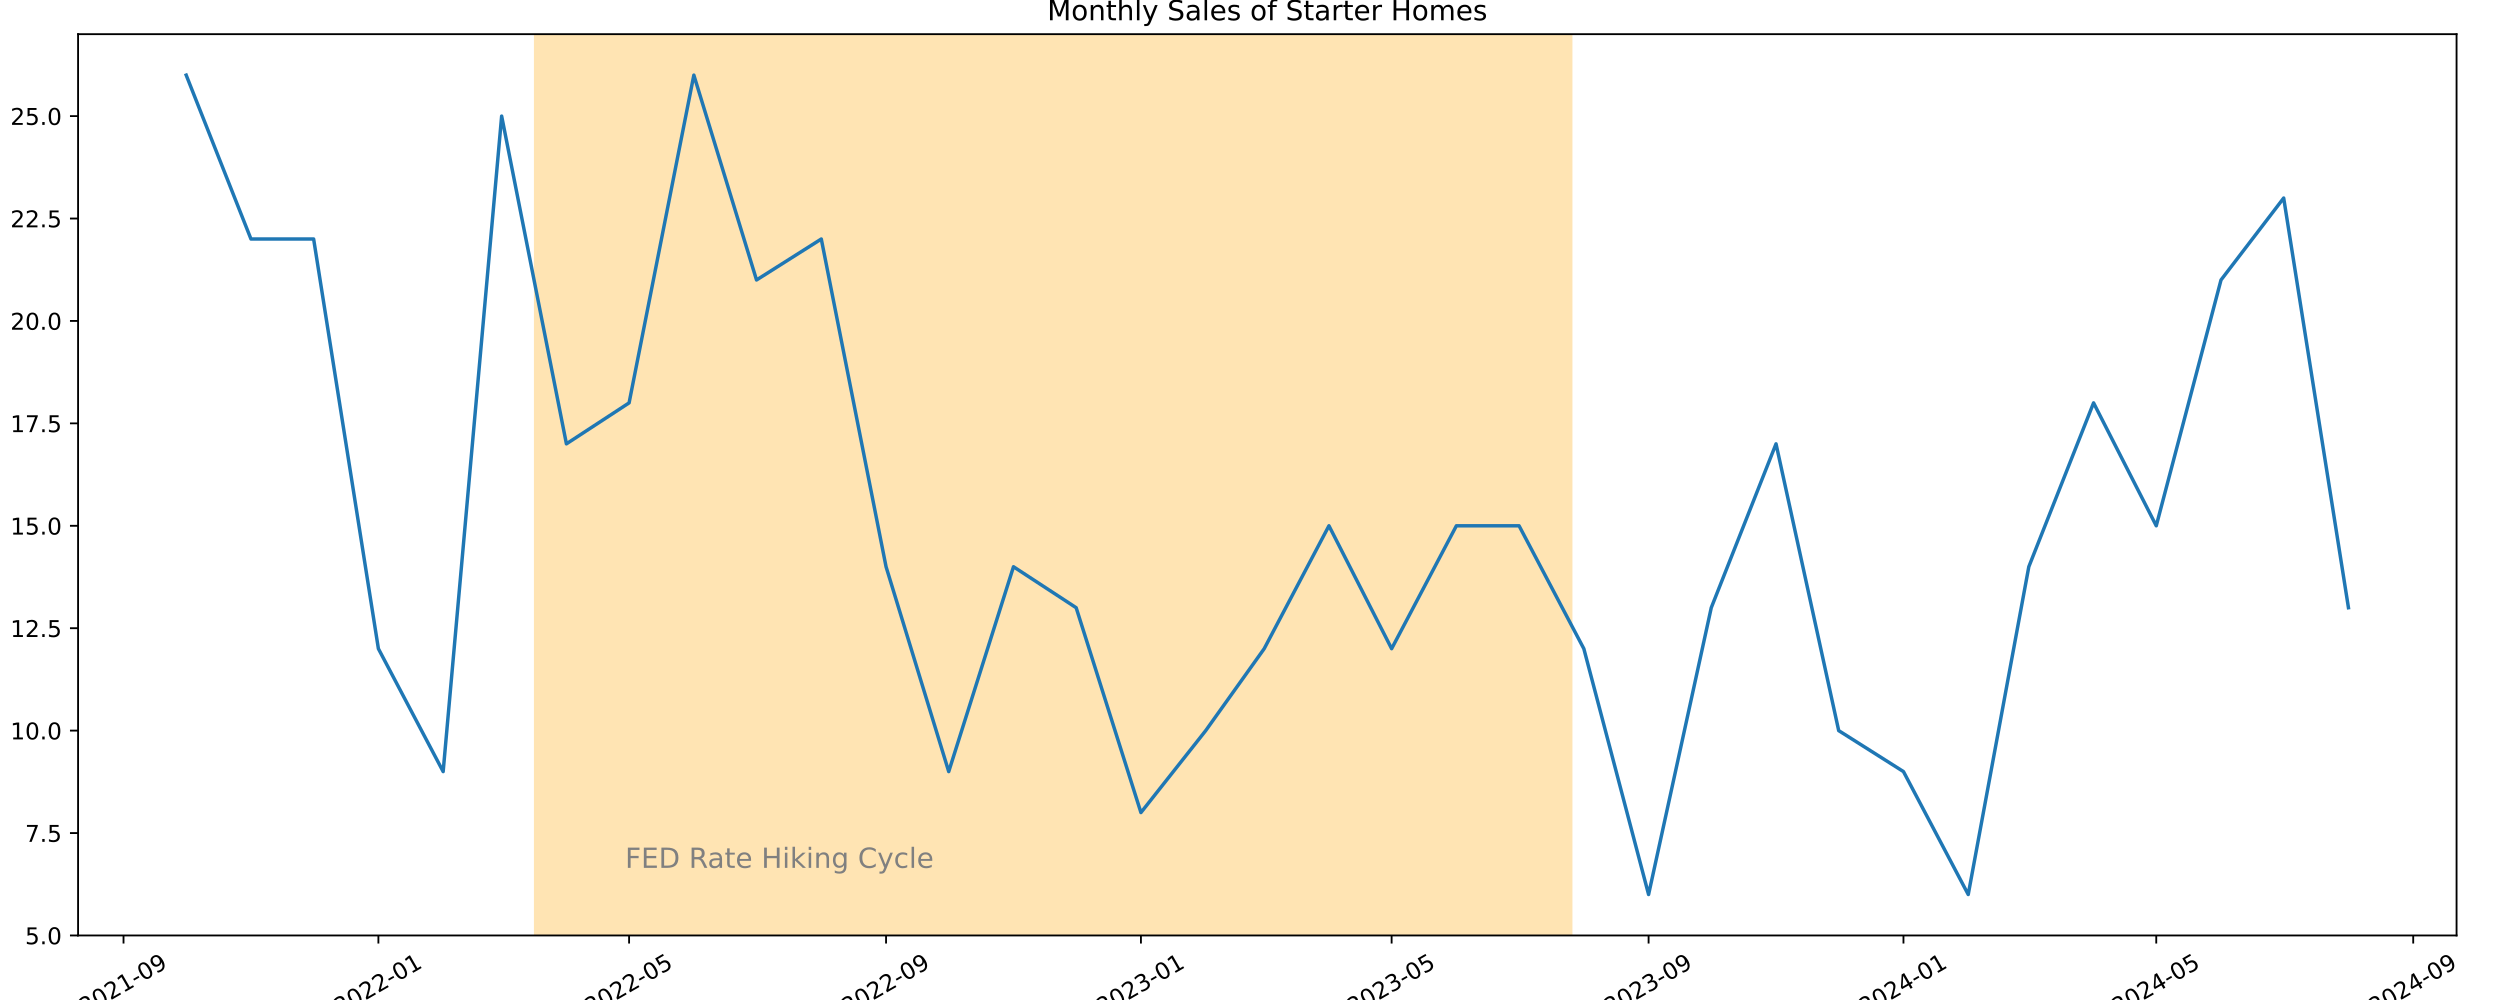
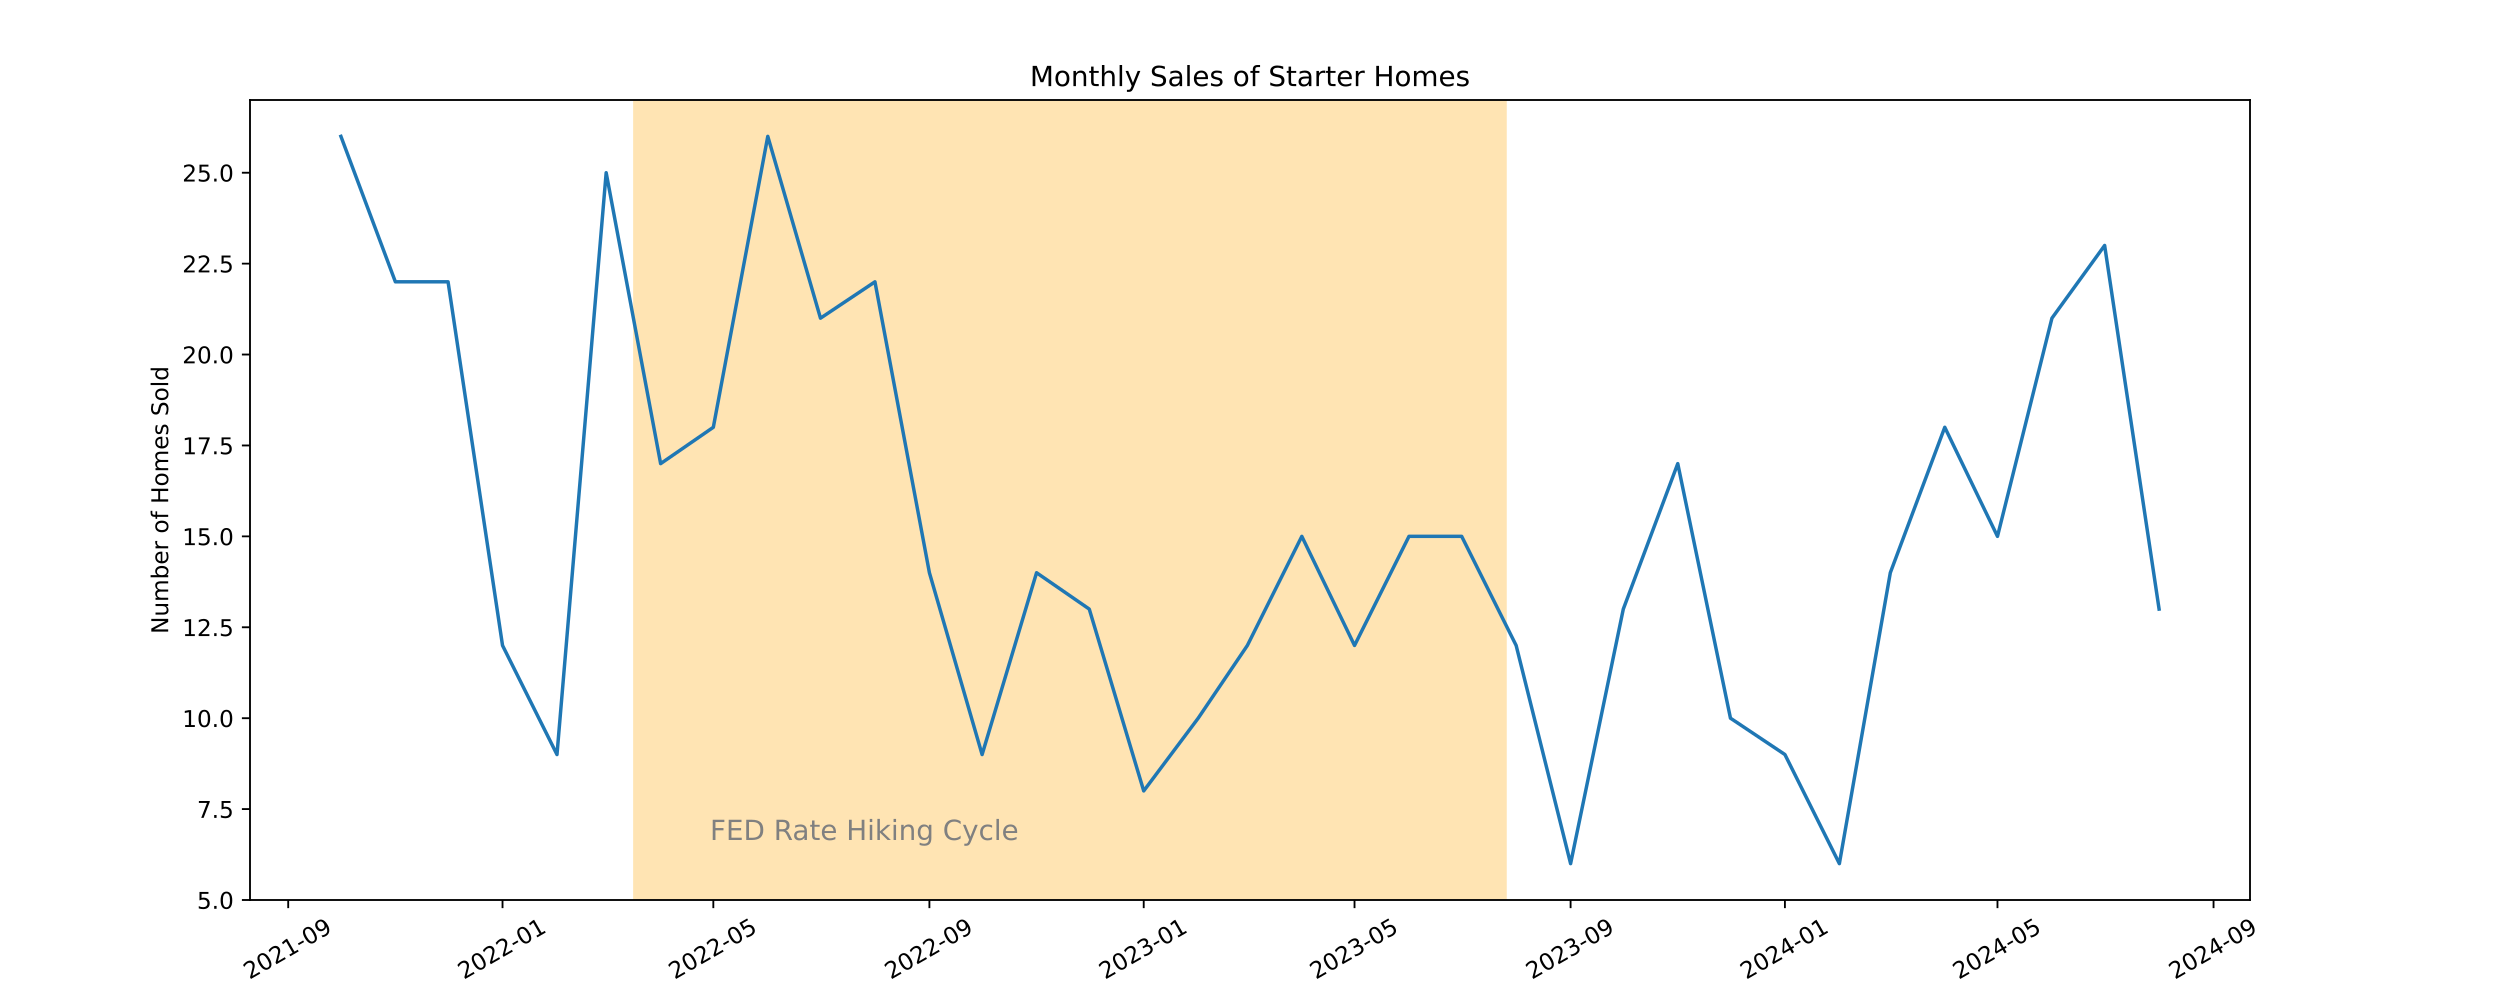
<svg xmlns="http://www.w3.org/2000/svg" xmlns:xlink="http://www.w3.org/1999/xlink" width="1080pt" height="432pt" viewBox="0 0 1080 432" version="1.1">
  <defs>
    <style type="text/css">*{stroke-linejoin: round; stroke-linecap: butt}</style>
  </defs>
  <g id="figure_1">
    <g id="patch_1">
      <path d="M 0 432  L 1080 432  L 1080 0  L 0 0  z " style="fill: #ffffff" />
    </g>
    <g id="axes_1">
      <g id="patch_2">
-         <path d="M 33.73 404.12  L 1061.235 404.12  L 1061.235 14.76  L 33.73 14.76  z " style="fill: #ffffff" />
+         <path d="M 108 388.8  L 972 388.8  L 972 43.2  L 108 43.2  z " style="fill: #ffffff" />
      </g>
      <g id="PolyCollection_1" />
      <g id="patch_3">
-         <path d="M 231.154 404.12  L 231.154 14.76  L 678.797 14.76  L 678.797 404.12  z " clip-path="url(#p1e00bcf053)" style="fill: #ffa500; opacity: 0.3; stroke: #ffa500; stroke-linejoin: miter" />
+         <path d="M 274.008 388.8  L 274.008 43.2  L 650.419 43.2  L 650.419 388.8  z " clip-path="url(#p0e620a209b)" style="fill: #ffa500; opacity: 0.3; stroke: #ffa500; stroke-linejoin: miter" />
      </g>
      <g id="matplotlib.axis_1">
        <g id="xtick_1">
          <g id="line2d_1">
            <defs>
-               <path id="m3d340cadf9" d="M 0 0  L 0 3.5  " style="stroke: #000000; stroke-width: 0.8" />
+               <path id="mff86402c52" d="M 0 0  L 0 3.5  " style="stroke: #000000; stroke-width: 0.8" />
            </defs>
            <g>
-               <use xlink:href="#m3d340cadf9" x="53.36" y="404.12" style="stroke: #000000; stroke-width: 0.8" />
+               <use xlink:href="#mff86402c52" x="124.506" y="388.8" style="stroke: #000000; stroke-width: 0.8" />
            </g>
          </g>
          <g id="text_1">
-             <g transform="translate(36.64674 438.5918) rotate(-30) scale(0.1 -0.1)">
+             <g transform="translate(107.7931 423.2718) rotate(-30) scale(0.1 -0.1)">
              <defs>
                <path id="DejaVuSans-32" d="M 1228 531  L 3431 531  L 3431 0  L 469 0  L 469 531  Q 828 903 1448 1529  Q 2069 2156 2228 2338  Q 2531 2678 2651 2914  Q 2772 3150 2772 3378  Q 2772 3750 2511 3984  Q 2250 4219 1831 4219  Q 1534 4219 1204 4116  Q 875 4013 500 3803  L 500 4441  Q 881 4594 1212 4672  Q 1544 4750 1819 4750  Q 2544 4750 2975 4387  Q 3406 4025 3406 3419  Q 3406 3131 3298 2873  Q 3191 2616 2906 2266  Q 2828 2175 2409 1742  Q 1991 1309 1228 531  z " transform="scale(0.015625)" />
                <path id="DejaVuSans-30" d="M 2034 4250  Q 1547 4250 1301 3770  Q 1056 3291 1056 2328  Q 1056 1369 1301 889  Q 1547 409 2034 409  Q 2525 409 2770 889  Q 3016 1369 3016 2328  Q 3016 3291 2770 3770  Q 2525 4250 2034 4250  z M 2034 4750  Q 2819 4750 3233 4129  Q 3647 3509 3647 2328  Q 3647 1150 3233 529  Q 2819 -91 2034 -91  Q 1250 -91 836 529  Q 422 1150 422 2328  Q 422 3509 836 4129  Q 1250 4750 2034 4750  z " transform="scale(0.015625)" />
                <path id="DejaVuSans-31" d="M 794 531  L 1825 531  L 1825 4091  L 703 3866  L 703 4441  L 1819 4666  L 2450 4666  L 2450 531  L 3481 531  L 3481 0  L 794 0  L 794 531  z " transform="scale(0.015625)" />
                <path id="DejaVuSans-2d" d="M 313 2009  L 1997 2009  L 1997 1497  L 313 1497  L 313 2009  z " transform="scale(0.015625)" />
                <path id="DejaVuSans-39" d="M 703 97  L 703 672  Q 941 559 1184 500  Q 1428 441 1663 441  Q 2288 441 2617 861  Q 2947 1281 2994 2138  Q 2813 1869 2534 1725  Q 2256 1581 1919 1581  Q 1219 1581 811 2004  Q 403 2428 403 3163  Q 403 3881 828 4315  Q 1253 4750 1959 4750  Q 2769 4750 3195 4129  Q 3622 3509 3622 2328  Q 3622 1225 3098 567  Q 2575 -91 1691 -91  Q 1453 -91 1209 -44  Q 966 3 703 97  z M 1959 2075  Q 2384 2075 2632 2365  Q 2881 2656 2881 3163  Q 2881 3666 2632 3958  Q 2384 4250 1959 4250  Q 1534 4250 1286 3958  Q 1038 3666 1038 3163  Q 1038 2656 1286 2365  Q 1534 2075 1959 2075  z " transform="scale(0.015625)" />
              </defs>
              <use xlink:href="#DejaVuSans-32" />
              <use xlink:href="#DejaVuSans-30" x="63.623" />
              <use xlink:href="#DejaVuSans-32" x="127.246" />
              <use xlink:href="#DejaVuSans-31" x="190.869" />
              <use xlink:href="#DejaVuSans-2d" x="254.492" />
              <use xlink:href="#DejaVuSans-30" x="290.576" />
              <use xlink:href="#DejaVuSans-39" x="354.199" />
            </g>
          </g>
        </g>
        <g id="xtick_2">
          <g id="line2d_2">
            <g>
-               <use xlink:href="#m3d340cadf9" x="163.465" y="404.12" style="stroke: #000000; stroke-width: 0.8" />
+               <use xlink:href="#mff86402c52" x="217.091" y="388.8" style="stroke: #000000; stroke-width: 0.8" />
            </g>
          </g>
          <g id="text_2">
-             <g transform="translate(146.7527 438.5918) rotate(-30) scale(0.1 -0.1)">
+             <g transform="translate(200.3781 423.2718) rotate(-30) scale(0.1 -0.1)">
              <use xlink:href="#DejaVuSans-32" />
              <use xlink:href="#DejaVuSans-30" x="63.623" />
              <use xlink:href="#DejaVuSans-32" x="127.246" />
              <use xlink:href="#DejaVuSans-32" x="190.869" />
              <use xlink:href="#DejaVuSans-2d" x="254.492" />
              <use xlink:href="#DejaVuSans-30" x="290.576" />
              <use xlink:href="#DejaVuSans-31" x="354.199" />
            </g>
          </g>
        </g>
        <g id="xtick_3">
          <g id="line2d_3">
            <g>
-               <use xlink:href="#m3d340cadf9" x="271.766" y="404.12" style="stroke: #000000; stroke-width: 0.8" />
+               <use xlink:href="#mff86402c52" x="308.158" y="388.8" style="stroke: #000000; stroke-width: 0.8" />
            </g>
          </g>
          <g id="text_3">
-             <g transform="translate(255.0536 438.5918) rotate(-30) scale(0.1 -0.1)">
+             <g transform="translate(291.4453 423.2718) rotate(-30) scale(0.1 -0.1)">
              <defs>
                <path id="DejaVuSans-35" d="M 691 4666  L 3169 4666  L 3169 4134  L 1269 4134  L 1269 2991  Q 1406 3038 1543 3061  Q 1681 3084 1819 3084  Q 2600 3084 3056 2656  Q 3513 2228 3513 1497  Q 3513 744 3044 326  Q 2575 -91 1722 -91  Q 1428 -91 1123 -41  Q 819 9 494 109  L 494 744  Q 775 591 1075 516  Q 1375 441 1709 441  Q 2250 441 2565 725  Q 2881 1009 2881 1497  Q 2881 1984 2565 2268  Q 2250 2553 1709 2553  Q 1456 2553 1204 2497  Q 953 2441 691 2322  L 691 4666  z " transform="scale(0.015625)" />
              </defs>
              <use xlink:href="#DejaVuSans-32" />
              <use xlink:href="#DejaVuSans-30" x="63.623" />
              <use xlink:href="#DejaVuSans-32" x="127.246" />
              <use xlink:href="#DejaVuSans-32" x="190.869" />
              <use xlink:href="#DejaVuSans-2d" x="254.492" />
              <use xlink:href="#DejaVuSans-30" x="290.576" />
              <use xlink:href="#DejaVuSans-35" x="354.199" />
            </g>
          </g>
        </g>
        <g id="xtick_4">
          <g id="line2d_4">
            <g>
-               <use xlink:href="#m3d340cadf9" x="382.775" y="404.12" style="stroke: #000000; stroke-width: 0.8" />
+               <use xlink:href="#mff86402c52" x="401.502" y="388.8" style="stroke: #000000; stroke-width: 0.8" />
            </g>
          </g>
          <g id="text_4">
-             <g transform="translate(366.062 438.5918) rotate(-30) scale(0.1 -0.1)">
+             <g transform="translate(384.7892 423.2718) rotate(-30) scale(0.1 -0.1)">
              <use xlink:href="#DejaVuSans-32" />
              <use xlink:href="#DejaVuSans-30" x="63.623" />
              <use xlink:href="#DejaVuSans-32" x="127.246" />
              <use xlink:href="#DejaVuSans-32" x="190.869" />
              <use xlink:href="#DejaVuSans-2d" x="254.492" />
              <use xlink:href="#DejaVuSans-30" x="290.576" />
              <use xlink:href="#DejaVuSans-39" x="354.199" />
            </g>
          </g>
        </g>
        <g id="xtick_5">
          <g id="line2d_5">
            <g>
-               <use xlink:href="#m3d340cadf9" x="492.881" y="404.12" style="stroke: #000000; stroke-width: 0.8" />
+               <use xlink:href="#mff86402c52" x="494.087" y="388.8" style="stroke: #000000; stroke-width: 0.8" />
            </g>
          </g>
          <g id="text_5">
-             <g transform="translate(476.168 438.5918) rotate(-30) scale(0.1 -0.1)">
+             <g transform="translate(477.3742 423.2718) rotate(-30) scale(0.1 -0.1)">
              <defs>
                <path id="DejaVuSans-33" d="M 2597 2516  Q 3050 2419 3304 2112  Q 3559 1806 3559 1356  Q 3559 666 3084 287  Q 2609 -91 1734 -91  Q 1441 -91 1130 -33  Q 819 25 488 141  L 488 750  Q 750 597 1062 519  Q 1375 441 1716 441  Q 2309 441 2620 675  Q 2931 909 2931 1356  Q 2931 1769 2642 2001  Q 2353 2234 1838 2234  L 1294 2234  L 1294 2753  L 1863 2753  Q 2328 2753 2575 2939  Q 2822 3125 2822 3475  Q 2822 3834 2567 4026  Q 2313 4219 1838 4219  Q 1578 4219 1281 4162  Q 984 4106 628 3988  L 628 4550  Q 988 4650 1302 4700  Q 1616 4750 1894 4750  Q 2613 4750 3031 4423  Q 3450 4097 3450 3541  Q 3450 3153 3228 2886  Q 3006 2619 2597 2516  z " transform="scale(0.015625)" />
              </defs>
              <use xlink:href="#DejaVuSans-32" />
              <use xlink:href="#DejaVuSans-30" x="63.623" />
              <use xlink:href="#DejaVuSans-32" x="127.246" />
              <use xlink:href="#DejaVuSans-33" x="190.869" />
              <use xlink:href="#DejaVuSans-2d" x="254.492" />
              <use xlink:href="#DejaVuSans-30" x="290.576" />
              <use xlink:href="#DejaVuSans-31" x="354.199" />
            </g>
          </g>
        </g>
        <g id="xtick_6">
          <g id="line2d_6">
            <g>
-               <use xlink:href="#m3d340cadf9" x="601.182" y="404.12" style="stroke: #000000; stroke-width: 0.8" />
+               <use xlink:href="#mff86402c52" x="585.154" y="388.8" style="stroke: #000000; stroke-width: 0.8" />
            </g>
          </g>
          <g id="text_6">
-             <g transform="translate(584.4689 438.5918) rotate(-30) scale(0.1 -0.1)">
+             <g transform="translate(568.4413 423.2718) rotate(-30) scale(0.1 -0.1)">
              <use xlink:href="#DejaVuSans-32" />
              <use xlink:href="#DejaVuSans-30" x="63.623" />
              <use xlink:href="#DejaVuSans-32" x="127.246" />
              <use xlink:href="#DejaVuSans-33" x="190.869" />
              <use xlink:href="#DejaVuSans-2d" x="254.492" />
              <use xlink:href="#DejaVuSans-30" x="290.576" />
              <use xlink:href="#DejaVuSans-35" x="354.199" />
            </g>
          </g>
        </g>
        <g id="xtick_7">
          <g id="line2d_7">
            <g>
-               <use xlink:href="#m3d340cadf9" x="712.19" y="404.12" style="stroke: #000000; stroke-width: 0.8" />
+               <use xlink:href="#mff86402c52" x="678.498" y="388.8" style="stroke: #000000; stroke-width: 0.8" />
            </g>
          </g>
          <g id="text_7">
-             <g transform="translate(695.4774 438.5918) rotate(-30) scale(0.1 -0.1)">
+             <g transform="translate(661.7852 423.2718) rotate(-30) scale(0.1 -0.1)">
              <use xlink:href="#DejaVuSans-32" />
              <use xlink:href="#DejaVuSans-30" x="63.623" />
              <use xlink:href="#DejaVuSans-32" x="127.246" />
              <use xlink:href="#DejaVuSans-33" x="190.869" />
              <use xlink:href="#DejaVuSans-2d" x="254.492" />
              <use xlink:href="#DejaVuSans-30" x="290.576" />
              <use xlink:href="#DejaVuSans-39" x="354.199" />
            </g>
          </g>
        </g>
        <g id="xtick_8">
          <g id="line2d_8">
            <g>
-               <use xlink:href="#m3d340cadf9" x="822.296" y="404.12" style="stroke: #000000; stroke-width: 0.8" />
+               <use xlink:href="#mff86402c52" x="771.083" y="388.8" style="stroke: #000000; stroke-width: 0.8" />
            </g>
          </g>
          <g id="text_8">
-             <g transform="translate(805.5833 438.5918) rotate(-30) scale(0.1 -0.1)">
+             <g transform="translate(754.3702 423.2718) rotate(-30) scale(0.1 -0.1)">
              <defs>
                <path id="DejaVuSans-34" d="M 2419 4116  L 825 1625  L 2419 1625  L 2419 4116  z M 2253 4666  L 3047 4666  L 3047 1625  L 3713 1625  L 3713 1100  L 3047 1100  L 3047 0  L 2419 0  L 2419 1100  L 313 1100  L 313 1709  L 2253 4666  z " transform="scale(0.015625)" />
              </defs>
              <use xlink:href="#DejaVuSans-32" />
              <use xlink:href="#DejaVuSans-30" x="63.623" />
              <use xlink:href="#DejaVuSans-32" x="127.246" />
              <use xlink:href="#DejaVuSans-34" x="190.869" />
              <use xlink:href="#DejaVuSans-2d" x="254.492" />
              <use xlink:href="#DejaVuSans-30" x="290.576" />
              <use xlink:href="#DejaVuSans-31" x="354.199" />
            </g>
          </g>
        </g>
        <g id="xtick_9">
          <g id="line2d_9">
            <g>
-               <use xlink:href="#m3d340cadf9" x="931.5" y="404.12" style="stroke: #000000; stroke-width: 0.8" />
+               <use xlink:href="#mff86402c52" x="862.909" y="388.8" style="stroke: #000000; stroke-width: 0.8" />
            </g>
          </g>
          <g id="text_9">
-             <g transform="translate(914.7867 438.5918) rotate(-30) scale(0.1 -0.1)">
+             <g transform="translate(846.1963 423.2718) rotate(-30) scale(0.1 -0.1)">
              <use xlink:href="#DejaVuSans-32" />
              <use xlink:href="#DejaVuSans-30" x="63.623" />
              <use xlink:href="#DejaVuSans-32" x="127.246" />
              <use xlink:href="#DejaVuSans-34" x="190.869" />
              <use xlink:href="#DejaVuSans-2d" x="254.492" />
              <use xlink:href="#DejaVuSans-30" x="290.576" />
              <use xlink:href="#DejaVuSans-35" x="354.199" />
            </g>
          </g>
        </g>
        <g id="xtick_10">
          <g id="line2d_10">
            <g>
-               <use xlink:href="#m3d340cadf9" x="1042.508" y="404.12" style="stroke: #000000; stroke-width: 0.8" />
+               <use xlink:href="#mff86402c52" x="956.253" y="388.8" style="stroke: #000000; stroke-width: 0.8" />
            </g>
          </g>
          <g id="text_10">
-             <g transform="translate(1025.795 438.5918) rotate(-30) scale(0.1 -0.1)">
+             <g transform="translate(939.5402 423.2718) rotate(-30) scale(0.1 -0.1)">
              <use xlink:href="#DejaVuSans-32" />
              <use xlink:href="#DejaVuSans-30" x="63.623" />
              <use xlink:href="#DejaVuSans-32" x="127.246" />
              <use xlink:href="#DejaVuSans-34" x="190.869" />
              <use xlink:href="#DejaVuSans-2d" x="254.492" />
              <use xlink:href="#DejaVuSans-30" x="290.576" />
              <use xlink:href="#DejaVuSans-39" x="354.199" />
            </g>
          </g>
        </g>
      </g>
      <g id="matplotlib.axis_2">
        <g id="ytick_1">
          <g id="line2d_11">
            <defs>
-               <path id="m0c5b54ef70" d="M 0 0  L -3.5 0  " style="stroke: #000000; stroke-width: 0.8" />
+               <path id="mefe0ba1e2c" d="M 0 0  L -3.5 0  " style="stroke: #000000; stroke-width: 0.8" />
            </defs>
            <g>
-               <use xlink:href="#m0c5b54ef70" x="33.73" y="404.12" style="stroke: #000000; stroke-width: 0.8" />
+               <use xlink:href="#mefe0ba1e2c" x="108" y="388.8" style="stroke: #000000; stroke-width: 0.8" />
            </g>
          </g>
          <g id="text_11">
-             <g transform="translate(10.82687 407.9192) scale(0.1 -0.1)">
+             <g transform="translate(85.09687 392.5992) scale(0.1 -0.1)">
              <defs>
                <path id="DejaVuSans-2e" d="M 684 794  L 1344 794  L 1344 0  L 684 0  L 684 794  z " transform="scale(0.015625)" />
              </defs>
              <use xlink:href="#DejaVuSans-35" />
              <use xlink:href="#DejaVuSans-2e" x="63.623" />
              <use xlink:href="#DejaVuSans-30" x="95.41" />
            </g>
          </g>
        </g>
        <g id="ytick_2">
          <g id="line2d_12">
            <g>
-               <use xlink:href="#m0c5b54ef70" x="33.73" y="359.875" style="stroke: #000000; stroke-width: 0.8" />
+               <use xlink:href="#mefe0ba1e2c" x="108" y="349.527" style="stroke: #000000; stroke-width: 0.8" />
            </g>
          </g>
          <g id="text_12">
-             <g transform="translate(10.82687 363.6738) scale(0.1 -0.1)">
+             <g transform="translate(85.09687 353.3265) scale(0.1 -0.1)">
              <defs>
                <path id="DejaVuSans-37" d="M 525 4666  L 3525 4666  L 3525 4397  L 1831 0  L 1172 0  L 2766 4134  L 525 4134  L 525 4666  z " transform="scale(0.015625)" />
              </defs>
              <use xlink:href="#DejaVuSans-37" />
              <use xlink:href="#DejaVuSans-2e" x="63.623" />
              <use xlink:href="#DejaVuSans-35" x="95.41" />
            </g>
          </g>
        </g>
        <g id="ytick_3">
          <g id="line2d_13">
            <g>
-               <use xlink:href="#m0c5b54ef70" x="33.73" y="315.629" style="stroke: #000000; stroke-width: 0.8" />
+               <use xlink:href="#mefe0ba1e2c" x="108" y="310.255" style="stroke: #000000; stroke-width: 0.8" />
            </g>
          </g>
          <g id="text_13">
-             <g transform="translate(4.464375 319.4283) scale(0.1 -0.1)">
+             <g transform="translate(78.73438 314.0538) scale(0.1 -0.1)">
              <use xlink:href="#DejaVuSans-31" />
              <use xlink:href="#DejaVuSans-30" x="63.623" />
              <use xlink:href="#DejaVuSans-2e" x="127.246" />
              <use xlink:href="#DejaVuSans-30" x="159.033" />
            </g>
          </g>
        </g>
        <g id="ytick_4">
          <g id="line2d_14">
            <g>
-               <use xlink:href="#m0c5b54ef70" x="33.73" y="271.384" style="stroke: #000000; stroke-width: 0.8" />
+               <use xlink:href="#mefe0ba1e2c" x="108" y="270.982" style="stroke: #000000; stroke-width: 0.8" />
            </g>
          </g>
          <g id="text_14">
-             <g transform="translate(4.464375 275.1829) scale(0.1 -0.1)">
+             <g transform="translate(78.73438 274.781) scale(0.1 -0.1)">
              <use xlink:href="#DejaVuSans-31" />
              <use xlink:href="#DejaVuSans-32" x="63.623" />
              <use xlink:href="#DejaVuSans-2e" x="127.246" />
              <use xlink:href="#DejaVuSans-35" x="159.033" />
            </g>
          </g>
        </g>
        <g id="ytick_5">
          <g id="line2d_15">
            <g>
-               <use xlink:href="#m0c5b54ef70" x="33.73" y="227.138" style="stroke: #000000; stroke-width: 0.8" />
+               <use xlink:href="#mefe0ba1e2c" x="108" y="231.709" style="stroke: #000000; stroke-width: 0.8" />
            </g>
          </g>
          <g id="text_15">
-             <g transform="translate(4.464375 230.9374) scale(0.1 -0.1)">
+             <g transform="translate(78.73438 235.5083) scale(0.1 -0.1)">
              <use xlink:href="#DejaVuSans-31" />
              <use xlink:href="#DejaVuSans-35" x="63.623" />
              <use xlink:href="#DejaVuSans-2e" x="127.246" />
              <use xlink:href="#DejaVuSans-30" x="159.033" />
            </g>
          </g>
        </g>
        <g id="ytick_6">
          <g id="line2d_16">
            <g>
-               <use xlink:href="#m0c5b54ef70" x="33.73" y="182.893" style="stroke: #000000; stroke-width: 0.8" />
+               <use xlink:href="#mefe0ba1e2c" x="108" y="192.436" style="stroke: #000000; stroke-width: 0.8" />
            </g>
          </g>
          <g id="text_16">
-             <g transform="translate(4.464375 186.6919) scale(0.1 -0.1)">
+             <g transform="translate(78.73438 196.2356) scale(0.1 -0.1)">
              <use xlink:href="#DejaVuSans-31" />
              <use xlink:href="#DejaVuSans-37" x="63.623" />
              <use xlink:href="#DejaVuSans-2e" x="127.246" />
              <use xlink:href="#DejaVuSans-35" x="159.033" />
            </g>
          </g>
        </g>
        <g id="ytick_7">
          <g id="line2d_17">
            <g>
-               <use xlink:href="#m0c5b54ef70" x="33.73" y="138.647" style="stroke: #000000; stroke-width: 0.8" />
+               <use xlink:href="#mefe0ba1e2c" x="108" y="153.164" style="stroke: #000000; stroke-width: 0.8" />
            </g>
          </g>
          <g id="text_17">
-             <g transform="translate(4.464375 142.4465) scale(0.1 -0.1)">
+             <g transform="translate(78.73438 156.9629) scale(0.1 -0.1)">
              <use xlink:href="#DejaVuSans-32" />
              <use xlink:href="#DejaVuSans-30" x="63.623" />
              <use xlink:href="#DejaVuSans-2e" x="127.246" />
              <use xlink:href="#DejaVuSans-30" x="159.033" />
            </g>
          </g>
        </g>
        <g id="ytick_8">
          <g id="line2d_18">
            <g>
-               <use xlink:href="#m0c5b54ef70" x="33.73" y="94.402" style="stroke: #000000; stroke-width: 0.8" />
+               <use xlink:href="#mefe0ba1e2c" x="108" y="113.891" style="stroke: #000000; stroke-width: 0.8" />
            </g>
          </g>
          <g id="text_18">
-             <g transform="translate(4.464375 98.20104) scale(0.1 -0.1)">
+             <g transform="translate(78.73438 117.6901) scale(0.1 -0.1)">
              <use xlink:href="#DejaVuSans-32" />
              <use xlink:href="#DejaVuSans-32" x="63.623" />
              <use xlink:href="#DejaVuSans-2e" x="127.246" />
              <use xlink:href="#DejaVuSans-35" x="159.033" />
            </g>
          </g>
        </g>
        <g id="ytick_9">
          <g id="line2d_19">
            <g>
-               <use xlink:href="#m0c5b54ef70" x="33.73" y="50.156" style="stroke: #000000; stroke-width: 0.8" />
+               <use xlink:href="#mefe0ba1e2c" x="108" y="74.618" style="stroke: #000000; stroke-width: 0.8" />
            </g>
          </g>
          <g id="text_19">
-             <g transform="translate(4.464375 53.95558) scale(0.1 -0.1)">
+             <g transform="translate(78.73438 78.4174) scale(0.1 -0.1)">
              <use xlink:href="#DejaVuSans-32" />
              <use xlink:href="#DejaVuSans-35" x="63.623" />
              <use xlink:href="#DejaVuSans-2e" x="127.246" />
              <use xlink:href="#DejaVuSans-30" x="159.033" />
            </g>
          </g>
        </g>
        <g id="text_20">
-           <g transform="translate(-1.615312 267.2806) rotate(-90) scale(0.1 -0.1)">
+           <g transform="translate(72.65469 273.8406) rotate(-90) scale(0.1 -0.1)">
            <defs>
              <path id="DejaVuSans-4e" d="M 628 4666  L 1478 4666  L 3547 763  L 3547 4666  L 4159 4666  L 4159 0  L 3309 0  L 1241 3903  L 1241 0  L 628 0  L 628 4666  z " transform="scale(0.015625)" />
              <path id="DejaVuSans-75" d="M 544 1381  L 544 3500  L 1119 3500  L 1119 1403  Q 1119 906 1312 657  Q 1506 409 1894 409  Q 2359 409 2629 706  Q 2900 1003 2900 1516  L 2900 3500  L 3475 3500  L 3475 0  L 2900 0  L 2900 538  Q 2691 219 2414 64  Q 2138 -91 1772 -91  Q 1169 -91 856 284  Q 544 659 544 1381  z M 1991 3584  L 1991 3584  z " transform="scale(0.015625)" />
              <path id="DejaVuSans-6d" d="M 3328 2828  Q 3544 3216 3844 3400  Q 4144 3584 4550 3584  Q 5097 3584 5394 3201  Q 5691 2819 5691 2113  L 5691 0  L 5113 0  L 5113 2094  Q 5113 2597 4934 2840  Q 4756 3084 4391 3084  Q 3944 3084 3684 2787  Q 3425 2491 3425 1978  L 3425 0  L 2847 0  L 2847 2094  Q 2847 2600 2669 2842  Q 2491 3084 2119 3084  Q 1678 3084 1418 2786  Q 1159 2488 1159 1978  L 1159 0  L 581 0  L 581 3500  L 1159 3500  L 1159 2956  Q 1356 3278 1631 3431  Q 1906 3584 2284 3584  Q 2666 3584 2933 3390  Q 3200 3197 3328 2828  z " transform="scale(0.015625)" />
              <path id="DejaVuSans-62" d="M 3116 1747  Q 3116 2381 2855 2742  Q 2594 3103 2138 3103  Q 1681 3103 1420 2742  Q 1159 2381 1159 1747  Q 1159 1113 1420 752  Q 1681 391 2138 391  Q 2594 391 2855 752  Q 3116 1113 3116 1747  z M 1159 2969  Q 1341 3281 1617 3432  Q 1894 3584 2278 3584  Q 2916 3584 3314 3078  Q 3713 2572 3713 1747  Q 3713 922 3314 415  Q 2916 -91 2278 -91  Q 1894 -91 1617 61  Q 1341 213 1159 525  L 1159 0  L 581 0  L 581 4863  L 1159 4863  L 1159 2969  z " transform="scale(0.015625)" />
              <path id="DejaVuSans-65" d="M 3597 1894  L 3597 1613  L 953 1613  Q 991 1019 1311 708  Q 1631 397 2203 397  Q 2534 397 2845 478  Q 3156 559 3463 722  L 3463 178  Q 3153 47 2828 -22  Q 2503 -91 2169 -91  Q 1331 -91 842 396  Q 353 884 353 1716  Q 353 2575 817 3079  Q 1281 3584 2069 3584  Q 2775 3584 3186 3129  Q 3597 2675 3597 1894  z M 3022 2063  Q 3016 2534 2758 2815  Q 2500 3097 2075 3097  Q 1594 3097 1305 2825  Q 1016 2553 972 2059  L 3022 2063  z " transform="scale(0.015625)" />
              <path id="DejaVuSans-72" d="M 2631 2963  Q 2534 3019 2420 3045  Q 2306 3072 2169 3072  Q 1681 3072 1420 2755  Q 1159 2438 1159 1844  L 1159 0  L 581 0  L 581 3500  L 1159 3500  L 1159 2956  Q 1341 3275 1631 3429  Q 1922 3584 2338 3584  Q 2397 3584 2469 3576  Q 2541 3569 2628 3553  L 2631 2963  z " transform="scale(0.015625)" />
              <path id="DejaVuSans-20" transform="scale(0.015625)" />
              <path id="DejaVuSans-6f" d="M 1959 3097  Q 1497 3097 1228 2736  Q 959 2375 959 1747  Q 959 1119 1226 758  Q 1494 397 1959 397  Q 2419 397 2687 759  Q 2956 1122 2956 1747  Q 2956 2369 2687 2733  Q 2419 3097 1959 3097  z M 1959 3584  Q 2709 3584 3137 3096  Q 3566 2609 3566 1747  Q 3566 888 3137 398  Q 2709 -91 1959 -91  Q 1206 -91 779 398  Q 353 888 353 1747  Q 353 2609 779 3096  Q 1206 3584 1959 3584  z " transform="scale(0.015625)" />
              <path id="DejaVuSans-66" d="M 2375 4863  L 2375 4384  L 1825 4384  Q 1516 4384 1395 4259  Q 1275 4134 1275 3809  L 1275 3500  L 2222 3500  L 2222 3053  L 1275 3053  L 1275 0  L 697 0  L 697 3053  L 147 3053  L 147 3500  L 697 3500  L 697 3744  Q 697 4328 969 4595  Q 1241 4863 1831 4863  L 2375 4863  z " transform="scale(0.015625)" />
              <path id="DejaVuSans-48" d="M 628 4666  L 1259 4666  L 1259 2753  L 3553 2753  L 3553 4666  L 4184 4666  L 4184 0  L 3553 0  L 3553 2222  L 1259 2222  L 1259 0  L 628 0  L 628 4666  z " transform="scale(0.015625)" />
              <path id="DejaVuSans-73" d="M 2834 3397  L 2834 2853  Q 2591 2978 2328 3040  Q 2066 3103 1784 3103  Q 1356 3103 1142 2972  Q 928 2841 928 2578  Q 928 2378 1081 2264  Q 1234 2150 1697 2047  L 1894 2003  Q 2506 1872 2764 1633  Q 3022 1394 3022 966  Q 3022 478 2636 193  Q 2250 -91 1575 -91  Q 1294 -91 989 -36  Q 684 19 347 128  L 347 722  Q 666 556 975 473  Q 1284 391 1588 391  Q 1994 391 2212 530  Q 2431 669 2431 922  Q 2431 1156 2273 1281  Q 2116 1406 1581 1522  L 1381 1569  Q 847 1681 609 1914  Q 372 2147 372 2553  Q 372 3047 722 3315  Q 1072 3584 1716 3584  Q 2034 3584 2315 3537  Q 2597 3491 2834 3397  z " transform="scale(0.015625)" />
              <path id="DejaVuSans-53" d="M 3425 4513  L 3425 3897  Q 3066 4069 2747 4153  Q 2428 4238 2131 4238  Q 1616 4238 1336 4038  Q 1056 3838 1056 3469  Q 1056 3159 1242 3001  Q 1428 2844 1947 2747  L 2328 2669  Q 3034 2534 3370 2195  Q 3706 1856 3706 1288  Q 3706 609 3251 259  Q 2797 -91 1919 -91  Q 1588 -91 1214 -16  Q 841 59 441 206  L 441 856  Q 825 641 1194 531  Q 1563 422 1919 422  Q 2459 422 2753 634  Q 3047 847 3047 1241  Q 3047 1584 2836 1778  Q 2625 1972 2144 2069  L 1759 2144  Q 1053 2284 737 2584  Q 422 2884 422 3419  Q 422 4038 858 4394  Q 1294 4750 2059 4750  Q 2388 4750 2728 4690  Q 3069 4631 3425 4513  z " transform="scale(0.015625)" />
              <path id="DejaVuSans-6c" d="M 603 4863  L 1178 4863  L 1178 0  L 603 0  L 603 4863  z " transform="scale(0.015625)" />
              <path id="DejaVuSans-64" d="M 2906 2969  L 2906 4863  L 3481 4863  L 3481 0  L 2906 0  L 2906 525  Q 2725 213 2448 61  Q 2172 -91 1784 -91  Q 1150 -91 751 415  Q 353 922 353 1747  Q 353 2572 751 3078  Q 1150 3584 1784 3584  Q 2172 3584 2448 3432  Q 2725 3281 2906 2969  z M 947 1747  Q 947 1113 1208 752  Q 1469 391 1925 391  Q 2381 391 2643 752  Q 2906 1113 2906 1747  Q 2906 2381 2643 2742  Q 2381 3103 1925 3103  Q 1469 3103 1208 2742  Q 947 2381 947 1747  z " transform="scale(0.015625)" />
            </defs>
            <use xlink:href="#DejaVuSans-4e" />
            <use xlink:href="#DejaVuSans-75" x="74.805" />
            <use xlink:href="#DejaVuSans-6d" x="138.184" />
            <use xlink:href="#DejaVuSans-62" x="235.596" />
            <use xlink:href="#DejaVuSans-65" x="299.072" />
            <use xlink:href="#DejaVuSans-72" x="360.596" />
            <use xlink:href="#DejaVuSans-20" x="401.709" />
            <use xlink:href="#DejaVuSans-6f" x="433.496" />
            <use xlink:href="#DejaVuSans-66" x="494.678" />
            <use xlink:href="#DejaVuSans-20" x="529.883" />
            <use xlink:href="#DejaVuSans-48" x="561.67" />
            <use xlink:href="#DejaVuSans-6f" x="636.865" />
            <use xlink:href="#DejaVuSans-6d" x="698.047" />
            <use xlink:href="#DejaVuSans-65" x="795.459" />
            <use xlink:href="#DejaVuSans-73" x="856.982" />
            <use xlink:href="#DejaVuSans-20" x="909.082" />
            <use xlink:href="#DejaVuSans-53" x="940.869" />
            <use xlink:href="#DejaVuSans-6f" x="1004.346" />
            <use xlink:href="#DejaVuSans-6c" x="1065.527" />
            <use xlink:href="#DejaVuSans-64" x="1093.311" />
          </g>
        </g>
      </g>
      <g id="line2d_20">
-         <path d="M 80.435 32.458  L 108.413 103.251  L 135.488 103.251  L 163.465 280.233  L 191.443 333.327  L 216.713 50.156  L 244.691 191.742  L 271.766 174.044  L 299.744 32.458  L 326.819 120.949  L 354.797 103.251  L 382.775 244.836  L 409.85 333.327  L 437.828 244.836  L 464.903 262.535  L 492.881 351.025  L 520.859 315.629  L 546.129 280.233  L 574.106 227.138  L 601.182 280.233  L 629.159 227.138  L 656.235 227.138  L 684.212 280.233  L 712.19 386.422  L 739.265 262.535  L 767.243 191.742  L 794.318 315.629  L 822.296 333.327  L 850.274 386.422  L 876.447 244.836  L 904.424 174.044  L 931.5 227.138  L 959.477 120.949  L 986.552 85.553  L 1014.53 262.535  " clip-path="url(#p1e00bcf053)" style="fill: none; stroke: #1f77b4; stroke-width: 1.5; stroke-linecap: square" />
+         <path d="M 147.273 58.909  L 170.798 121.745  L 193.565 121.745  L 217.091 278.836  L 240.617 325.964  L 261.866 74.618  L 285.391 200.291  L 308.158 184.582  L 331.684 58.909  L 354.451 137.455  L 377.976 121.745  L 401.502 247.418  L 424.269 325.964  L 447.794 247.418  L 470.561 263.127  L 494.087 341.673  L 517.613 310.255  L 538.862 278.836  L 562.387 231.709  L 585.154 278.836  L 608.68 231.709  L 631.447 231.709  L 654.972 278.836  L 678.498 373.091  L 701.265 263.127  L 724.791 200.291  L 747.557 310.255  L 771.083 325.964  L 794.609 373.091  L 816.617 247.418  L 840.142 184.582  L 862.909 231.709  L 886.435 137.455  L 909.202 106.036  L 932.727 263.127  " clip-path="url(#p0e620a209b)" style="fill: none; stroke: #1f77b4; stroke-width: 1.5; stroke-linecap: square" />
      </g>
      <g id="patch_4">
-         <path d="M 33.73 404.12  L 33.73 14.76  " style="fill: none; stroke: #000000; stroke-width: 0.8; stroke-linejoin: miter; stroke-linecap: square" />
+         <path d="M 108 388.8  L 108 43.2  " style="fill: none; stroke: #000000; stroke-width: 0.8; stroke-linejoin: miter; stroke-linecap: square" />
      </g>
      <g id="patch_5">
-         <path d="M 1061.235 404.12  L 1061.235 14.76  " style="fill: none; stroke: #000000; stroke-width: 0.8; stroke-linejoin: miter; stroke-linecap: square" />
+         <path d="M 972 388.8  L 972 43.2  " style="fill: none; stroke: #000000; stroke-width: 0.8; stroke-linejoin: miter; stroke-linecap: square" />
      </g>
      <g id="patch_6">
-         <path d="M 33.73 404.12  L 1061.235 404.12  " style="fill: none; stroke: #000000; stroke-width: 0.8; stroke-linejoin: miter; stroke-linecap: square" />
+         <path d="M 108 388.8  L 972 388.8  " style="fill: none; stroke: #000000; stroke-width: 0.8; stroke-linejoin: miter; stroke-linecap: square" />
      </g>
      <g id="patch_7">
-         <path d="M 33.73 14.76  L 1061.235 14.76  " style="fill: none; stroke: #000000; stroke-width: 0.8; stroke-linejoin: miter; stroke-linecap: square" />
+         <path d="M 108 43.2  L 972 43.2  " style="fill: none; stroke: #000000; stroke-width: 0.8; stroke-linejoin: miter; stroke-linecap: square" />
      </g>
      <g id="text_21">
-         <g style="fill: #808080" transform="translate(270.0562 374.918) scale(0.12 -0.12)">
+         <g style="fill: #808080" transform="translate(306.72 362.88) scale(0.12 -0.12)">
          <defs>
            <path id="DejaVuSans-46" d="M 628 4666  L 3309 4666  L 3309 4134  L 1259 4134  L 1259 2759  L 3109 2759  L 3109 2228  L 1259 2228  L 1259 0  L 628 0  L 628 4666  z " transform="scale(0.015625)" />
            <path id="DejaVuSans-45" d="M 628 4666  L 3578 4666  L 3578 4134  L 1259 4134  L 1259 2753  L 3481 2753  L 3481 2222  L 1259 2222  L 1259 531  L 3634 531  L 3634 0  L 628 0  L 628 4666  z " transform="scale(0.015625)" />
            <path id="DejaVuSans-44" d="M 1259 4147  L 1259 519  L 2022 519  Q 2988 519 3436 956  Q 3884 1394 3884 2338  Q 3884 3275 3436 3711  Q 2988 4147 2022 4147  L 1259 4147  z M 628 4666  L 1925 4666  Q 3281 4666 3915 4102  Q 4550 3538 4550 2338  Q 4550 1131 3912 565  Q 3275 0 1925 0  L 628 0  L 628 4666  z " transform="scale(0.015625)" />
            <path id="DejaVuSans-52" d="M 2841 2188  Q 3044 2119 3236 1894  Q 3428 1669 3622 1275  L 4263 0  L 3584 0  L 2988 1197  Q 2756 1666 2539 1819  Q 2322 1972 1947 1972  L 1259 1972  L 1259 0  L 628 0  L 628 4666  L 2053 4666  Q 2853 4666 3247 4331  Q 3641 3997 3641 3322  Q 3641 2881 3436 2590  Q 3231 2300 2841 2188  z M 1259 4147  L 1259 2491  L 2053 2491  Q 2509 2491 2742 2702  Q 2975 2913 2975 3322  Q 2975 3731 2742 3939  Q 2509 4147 2053 4147  L 1259 4147  z " transform="scale(0.015625)" />
            <path id="DejaVuSans-61" d="M 2194 1759  Q 1497 1759 1228 1600  Q 959 1441 959 1056  Q 959 750 1161 570  Q 1363 391 1709 391  Q 2188 391 2477 730  Q 2766 1069 2766 1631  L 2766 1759  L 2194 1759  z M 3341 1997  L 3341 0  L 2766 0  L 2766 531  Q 2569 213 2275 61  Q 1981 -91 1556 -91  Q 1019 -91 701 211  Q 384 513 384 1019  Q 384 1609 779 1909  Q 1175 2209 1959 2209  L 2766 2209  L 2766 2266  Q 2766 2663 2505 2880  Q 2244 3097 1772 3097  Q 1472 3097 1187 3025  Q 903 2953 641 2809  L 641 3341  Q 956 3463 1253 3523  Q 1550 3584 1831 3584  Q 2591 3584 2966 3190  Q 3341 2797 3341 1997  z " transform="scale(0.015625)" />
            <path id="DejaVuSans-74" d="M 1172 4494  L 1172 3500  L 2356 3500  L 2356 3053  L 1172 3053  L 1172 1153  Q 1172 725 1289 603  Q 1406 481 1766 481  L 2356 481  L 2356 0  L 1766 0  Q 1100 0 847 248  Q 594 497 594 1153  L 594 3053  L 172 3053  L 172 3500  L 594 3500  L 594 4494  L 1172 4494  z " transform="scale(0.015625)" />
            <path id="DejaVuSans-69" d="M 603 3500  L 1178 3500  L 1178 0  L 603 0  L 603 3500  z M 603 4863  L 1178 4863  L 1178 4134  L 603 4134  L 603 4863  z " transform="scale(0.015625)" />
            <path id="DejaVuSans-6b" d="M 581 4863  L 1159 4863  L 1159 1991  L 2875 3500  L 3609 3500  L 1753 1863  L 3688 0  L 2938 0  L 1159 1709  L 1159 0  L 581 0  L 581 4863  z " transform="scale(0.015625)" />
            <path id="DejaVuSans-6e" d="M 3513 2113  L 3513 0  L 2938 0  L 2938 2094  Q 2938 2591 2744 2837  Q 2550 3084 2163 3084  Q 1697 3084 1428 2787  Q 1159 2491 1159 1978  L 1159 0  L 581 0  L 581 3500  L 1159 3500  L 1159 2956  Q 1366 3272 1645 3428  Q 1925 3584 2291 3584  Q 2894 3584 3203 3211  Q 3513 2838 3513 2113  z " transform="scale(0.015625)" />
            <path id="DejaVuSans-67" d="M 2906 1791  Q 2906 2416 2648 2759  Q 2391 3103 1925 3103  Q 1463 3103 1205 2759  Q 947 2416 947 1791  Q 947 1169 1205 825  Q 1463 481 1925 481  Q 2391 481 2648 825  Q 2906 1169 2906 1791  z M 3481 434  Q 3481 -459 3084 -895  Q 2688 -1331 1869 -1331  Q 1566 -1331 1297 -1286  Q 1028 -1241 775 -1147  L 775 -588  Q 1028 -725 1275 -790  Q 1522 -856 1778 -856  Q 2344 -856 2625 -561  Q 2906 -266 2906 331  L 2906 616  Q 2728 306 2450 153  Q 2172 0 1784 0  Q 1141 0 747 490  Q 353 981 353 1791  Q 353 2603 747 3093  Q 1141 3584 1784 3584  Q 2172 3584 2450 3431  Q 2728 3278 2906 2969  L 2906 3500  L 3481 3500  L 3481 434  z " transform="scale(0.015625)" />
            <path id="DejaVuSans-43" d="M 4122 4306  L 4122 3641  Q 3803 3938 3442 4084  Q 3081 4231 2675 4231  Q 1875 4231 1450 3742  Q 1025 3253 1025 2328  Q 1025 1406 1450 917  Q 1875 428 2675 428  Q 3081 428 3442 575  Q 3803 722 4122 1019  L 4122 359  Q 3791 134 3420 21  Q 3050 -91 2638 -91  Q 1578 -91 968 557  Q 359 1206 359 2328  Q 359 3453 968 4101  Q 1578 4750 2638 4750  Q 3056 4750 3426 4639  Q 3797 4528 4122 4306  z " transform="scale(0.015625)" />
            <path id="DejaVuSans-79" d="M 2059 -325  Q 1816 -950 1584 -1140  Q 1353 -1331 966 -1331  L 506 -1331  L 506 -850  L 844 -850  Q 1081 -850 1212 -737  Q 1344 -625 1503 -206  L 1606 56  L 191 3500  L 800 3500  L 1894 763  L 2988 3500  L 3597 3500  L 2059 -325  z " transform="scale(0.015625)" />
            <path id="DejaVuSans-63" d="M 3122 3366  L 3122 2828  Q 2878 2963 2633 3030  Q 2388 3097 2138 3097  Q 1578 3097 1268 2742  Q 959 2388 959 1747  Q 959 1106 1268 751  Q 1578 397 2138 397  Q 2388 397 2633 464  Q 2878 531 3122 666  L 3122 134  Q 2881 22 2623 -34  Q 2366 -91 2075 -91  Q 1284 -91 818 406  Q 353 903 353 1747  Q 353 2603 823 3093  Q 1294 3584 2113 3584  Q 2378 3584 2631 3529  Q 2884 3475 3122 3366  z " transform="scale(0.015625)" />
          </defs>
          <use xlink:href="#DejaVuSans-46" />
          <use xlink:href="#DejaVuSans-45" x="57.52" />
          <use xlink:href="#DejaVuSans-44" x="120.703" />
          <use xlink:href="#DejaVuSans-20" x="197.705" />
          <use xlink:href="#DejaVuSans-52" x="229.492" />
          <use xlink:href="#DejaVuSans-61" x="296.725" />
          <use xlink:href="#DejaVuSans-74" x="358.004" />
          <use xlink:href="#DejaVuSans-65" x="397.213" />
          <use xlink:href="#DejaVuSans-20" x="458.736" />
          <use xlink:href="#DejaVuSans-48" x="490.523" />
          <use xlink:href="#DejaVuSans-69" x="565.719" />
          <use xlink:href="#DejaVuSans-6b" x="593.502" />
          <use xlink:href="#DejaVuSans-69" x="651.412" />
          <use xlink:href="#DejaVuSans-6e" x="679.195" />
          <use xlink:href="#DejaVuSans-67" x="742.574" />
          <use xlink:href="#DejaVuSans-20" x="806.051" />
          <use xlink:href="#DejaVuSans-43" x="837.838" />
          <use xlink:href="#DejaVuSans-79" x="907.662" />
          <use xlink:href="#DejaVuSans-63" x="966.842" />
          <use xlink:href="#DejaVuSans-6c" x="1021.822" />
          <use xlink:href="#DejaVuSans-65" x="1049.605" />
        </g>
      </g>
      <g id="text_22">
-         <g transform="translate(452.4172 8.76) scale(0.12 -0.12)">
+         <g transform="translate(444.9347 37.2) scale(0.12 -0.12)">
          <defs>
            <path id="DejaVuSans-4d" d="M 628 4666  L 1569 4666  L 2759 1491  L 3956 4666  L 4897 4666  L 4897 0  L 4281 0  L 4281 4097  L 3078 897  L 2444 897  L 1241 4097  L 1241 0  L 628 0  L 628 4666  z " transform="scale(0.015625)" />
            <path id="DejaVuSans-68" d="M 3513 2113  L 3513 0  L 2938 0  L 2938 2094  Q 2938 2591 2744 2837  Q 2550 3084 2163 3084  Q 1697 3084 1428 2787  Q 1159 2491 1159 1978  L 1159 0  L 581 0  L 581 4863  L 1159 4863  L 1159 2956  Q 1366 3272 1645 3428  Q 1925 3584 2291 3584  Q 2894 3584 3203 3211  Q 3513 2838 3513 2113  z " transform="scale(0.015625)" />
          </defs>
          <use xlink:href="#DejaVuSans-4d" />
          <use xlink:href="#DejaVuSans-6f" x="86.279" />
          <use xlink:href="#DejaVuSans-6e" x="147.461" />
          <use xlink:href="#DejaVuSans-74" x="210.84" />
          <use xlink:href="#DejaVuSans-68" x="250.049" />
          <use xlink:href="#DejaVuSans-6c" x="313.428" />
          <use xlink:href="#DejaVuSans-79" x="341.211" />
          <use xlink:href="#DejaVuSans-20" x="400.391" />
          <use xlink:href="#DejaVuSans-53" x="432.178" />
          <use xlink:href="#DejaVuSans-61" x="495.654" />
          <use xlink:href="#DejaVuSans-6c" x="556.934" />
          <use xlink:href="#DejaVuSans-65" x="584.717" />
          <use xlink:href="#DejaVuSans-73" x="646.24" />
          <use xlink:href="#DejaVuSans-20" x="698.34" />
          <use xlink:href="#DejaVuSans-6f" x="730.127" />
          <use xlink:href="#DejaVuSans-66" x="791.309" />
          <use xlink:href="#DejaVuSans-20" x="826.514" />
          <use xlink:href="#DejaVuSans-53" x="858.301" />
          <use xlink:href="#DejaVuSans-74" x="921.777" />
          <use xlink:href="#DejaVuSans-61" x="960.986" />
          <use xlink:href="#DejaVuSans-72" x="1022.266" />
          <use xlink:href="#DejaVuSans-74" x="1063.379" />
          <use xlink:href="#DejaVuSans-65" x="1102.588" />
          <use xlink:href="#DejaVuSans-72" x="1164.111" />
          <use xlink:href="#DejaVuSans-20" x="1205.225" />
          <use xlink:href="#DejaVuSans-48" x="1237.012" />
          <use xlink:href="#DejaVuSans-6f" x="1312.207" />
          <use xlink:href="#DejaVuSans-6d" x="1373.389" />
          <use xlink:href="#DejaVuSans-65" x="1470.801" />
          <use xlink:href="#DejaVuSans-73" x="1532.324" />
        </g>
      </g>
    </g>
  </g>
  <defs>
-     <clipPath id="p1e00bcf053">
-       <rect x="33.73" y="14.76" width="1027.505" height="389.36" />
+     <clipPath id="p0e620a209b">
+       <rect x="108" y="43.2" width="864" height="345.6" />
    </clipPath>
  </defs>
</svg>
